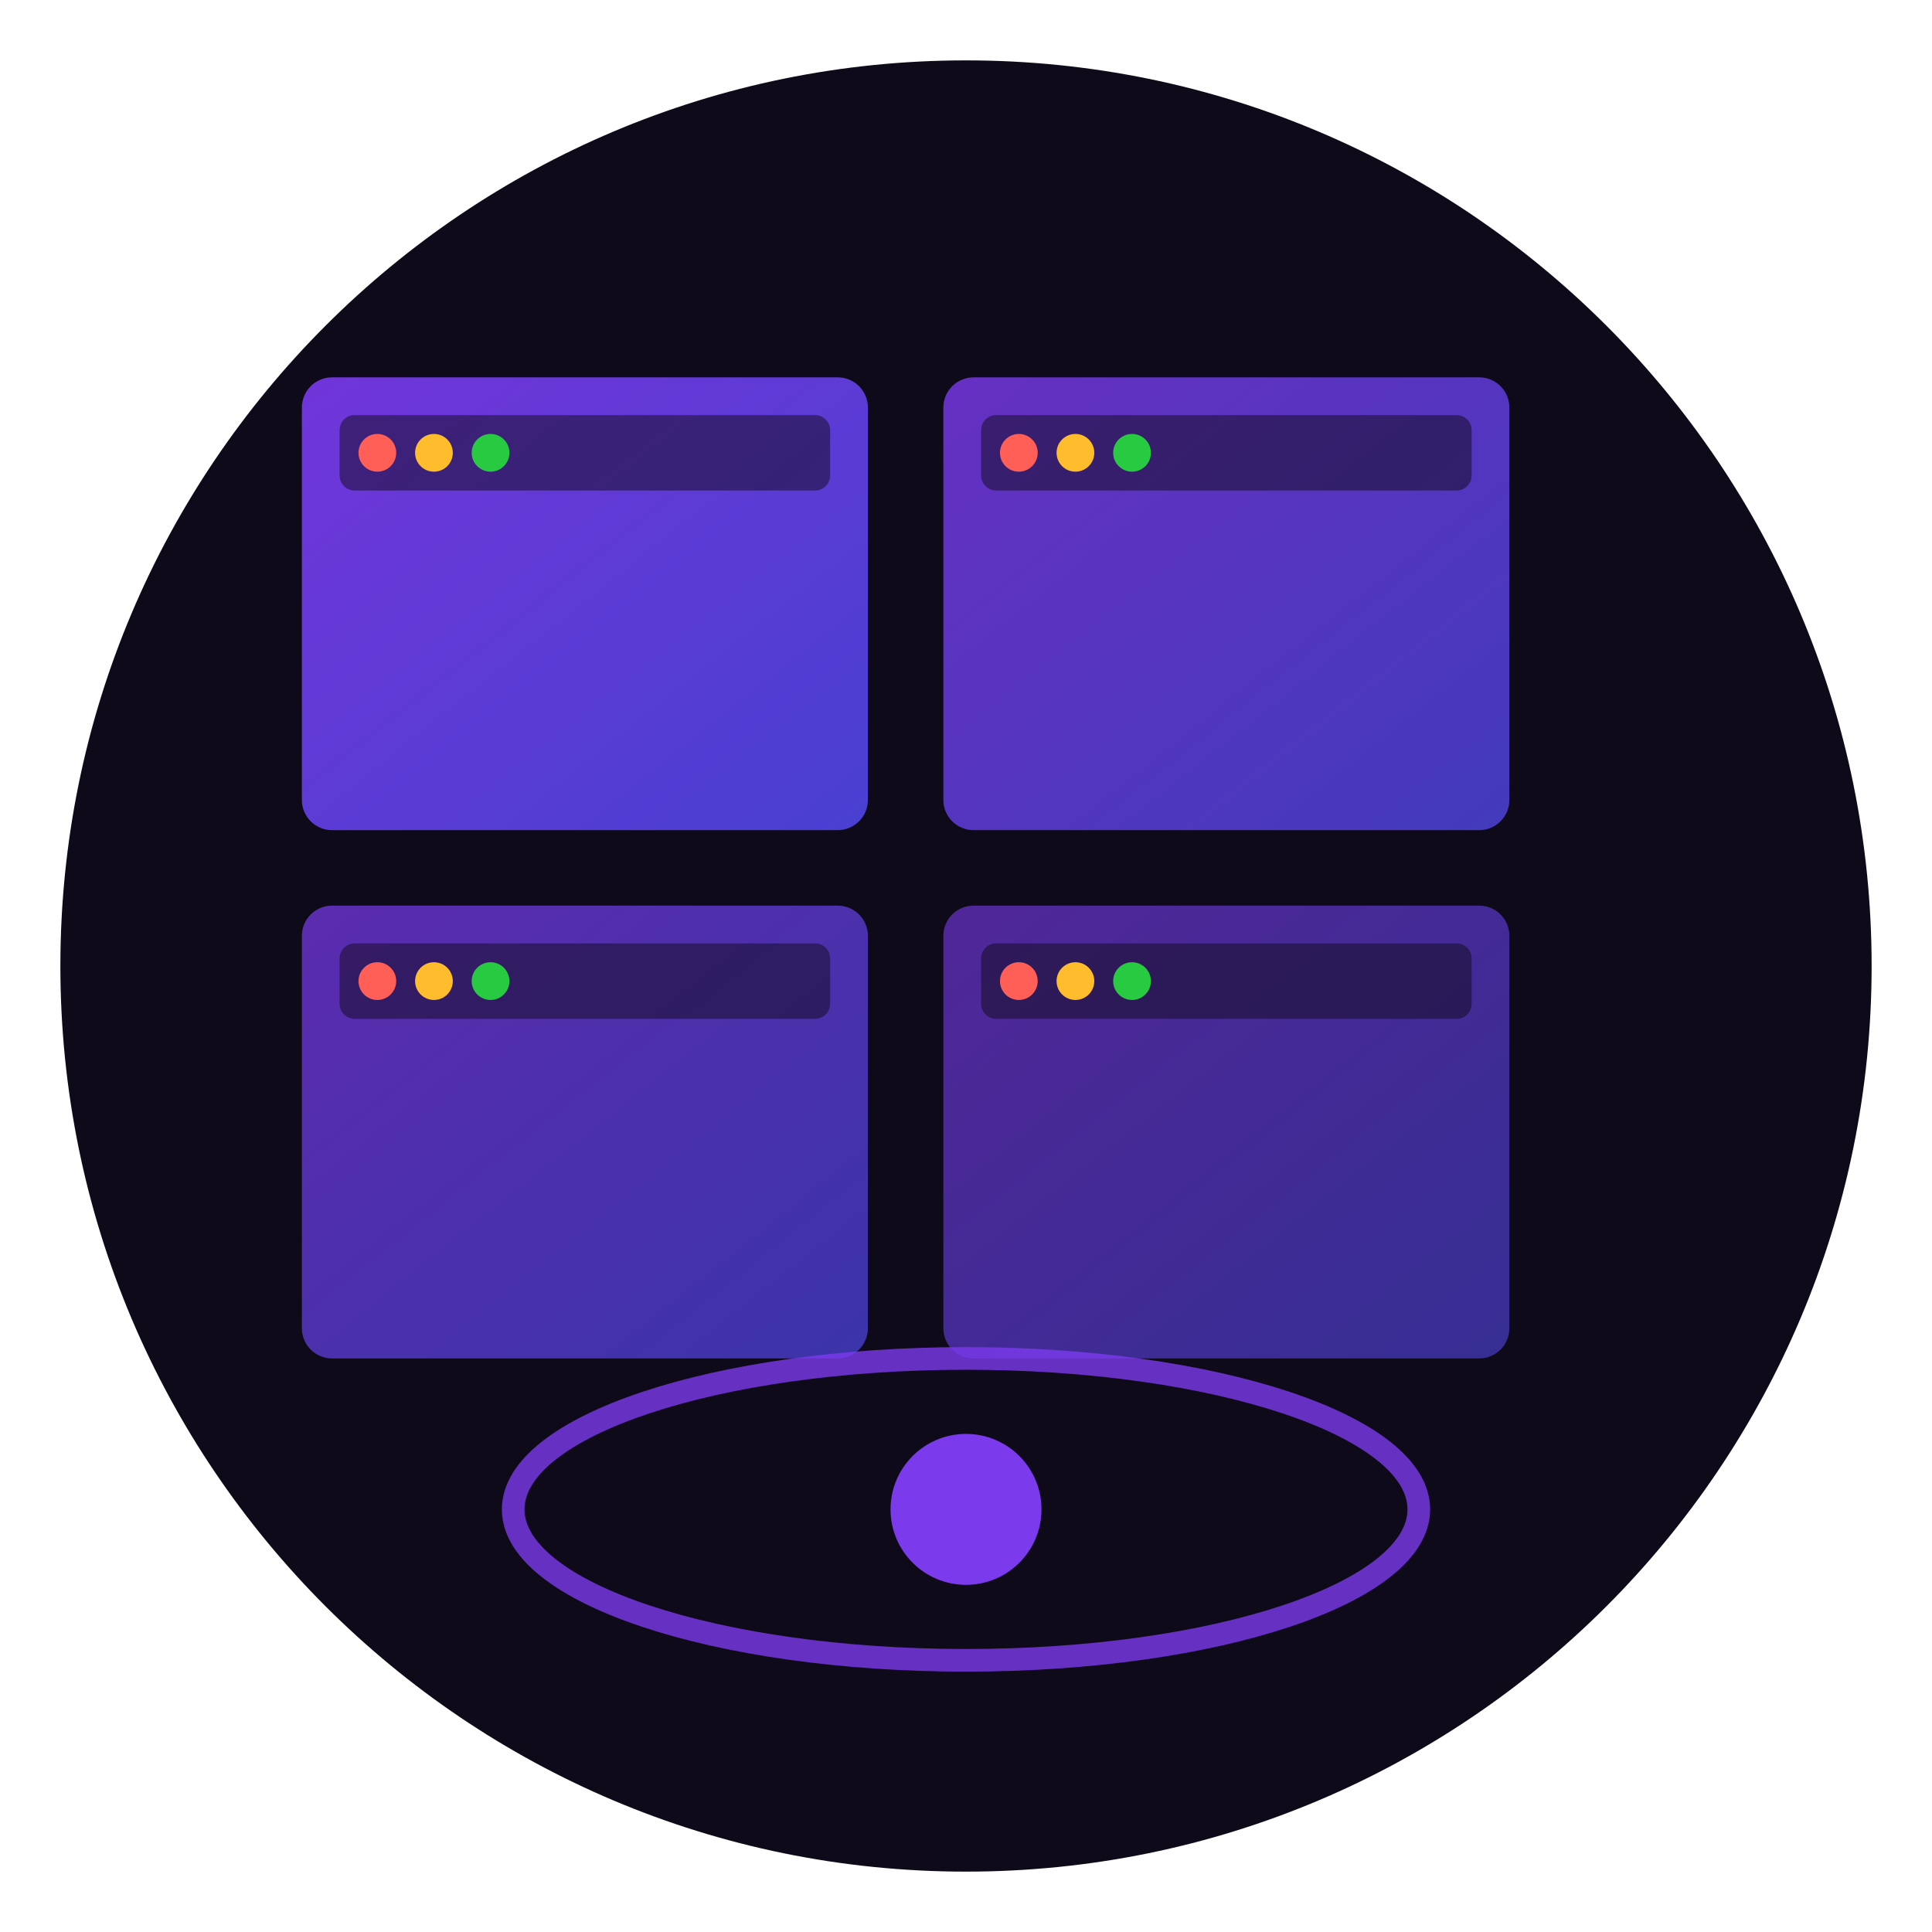
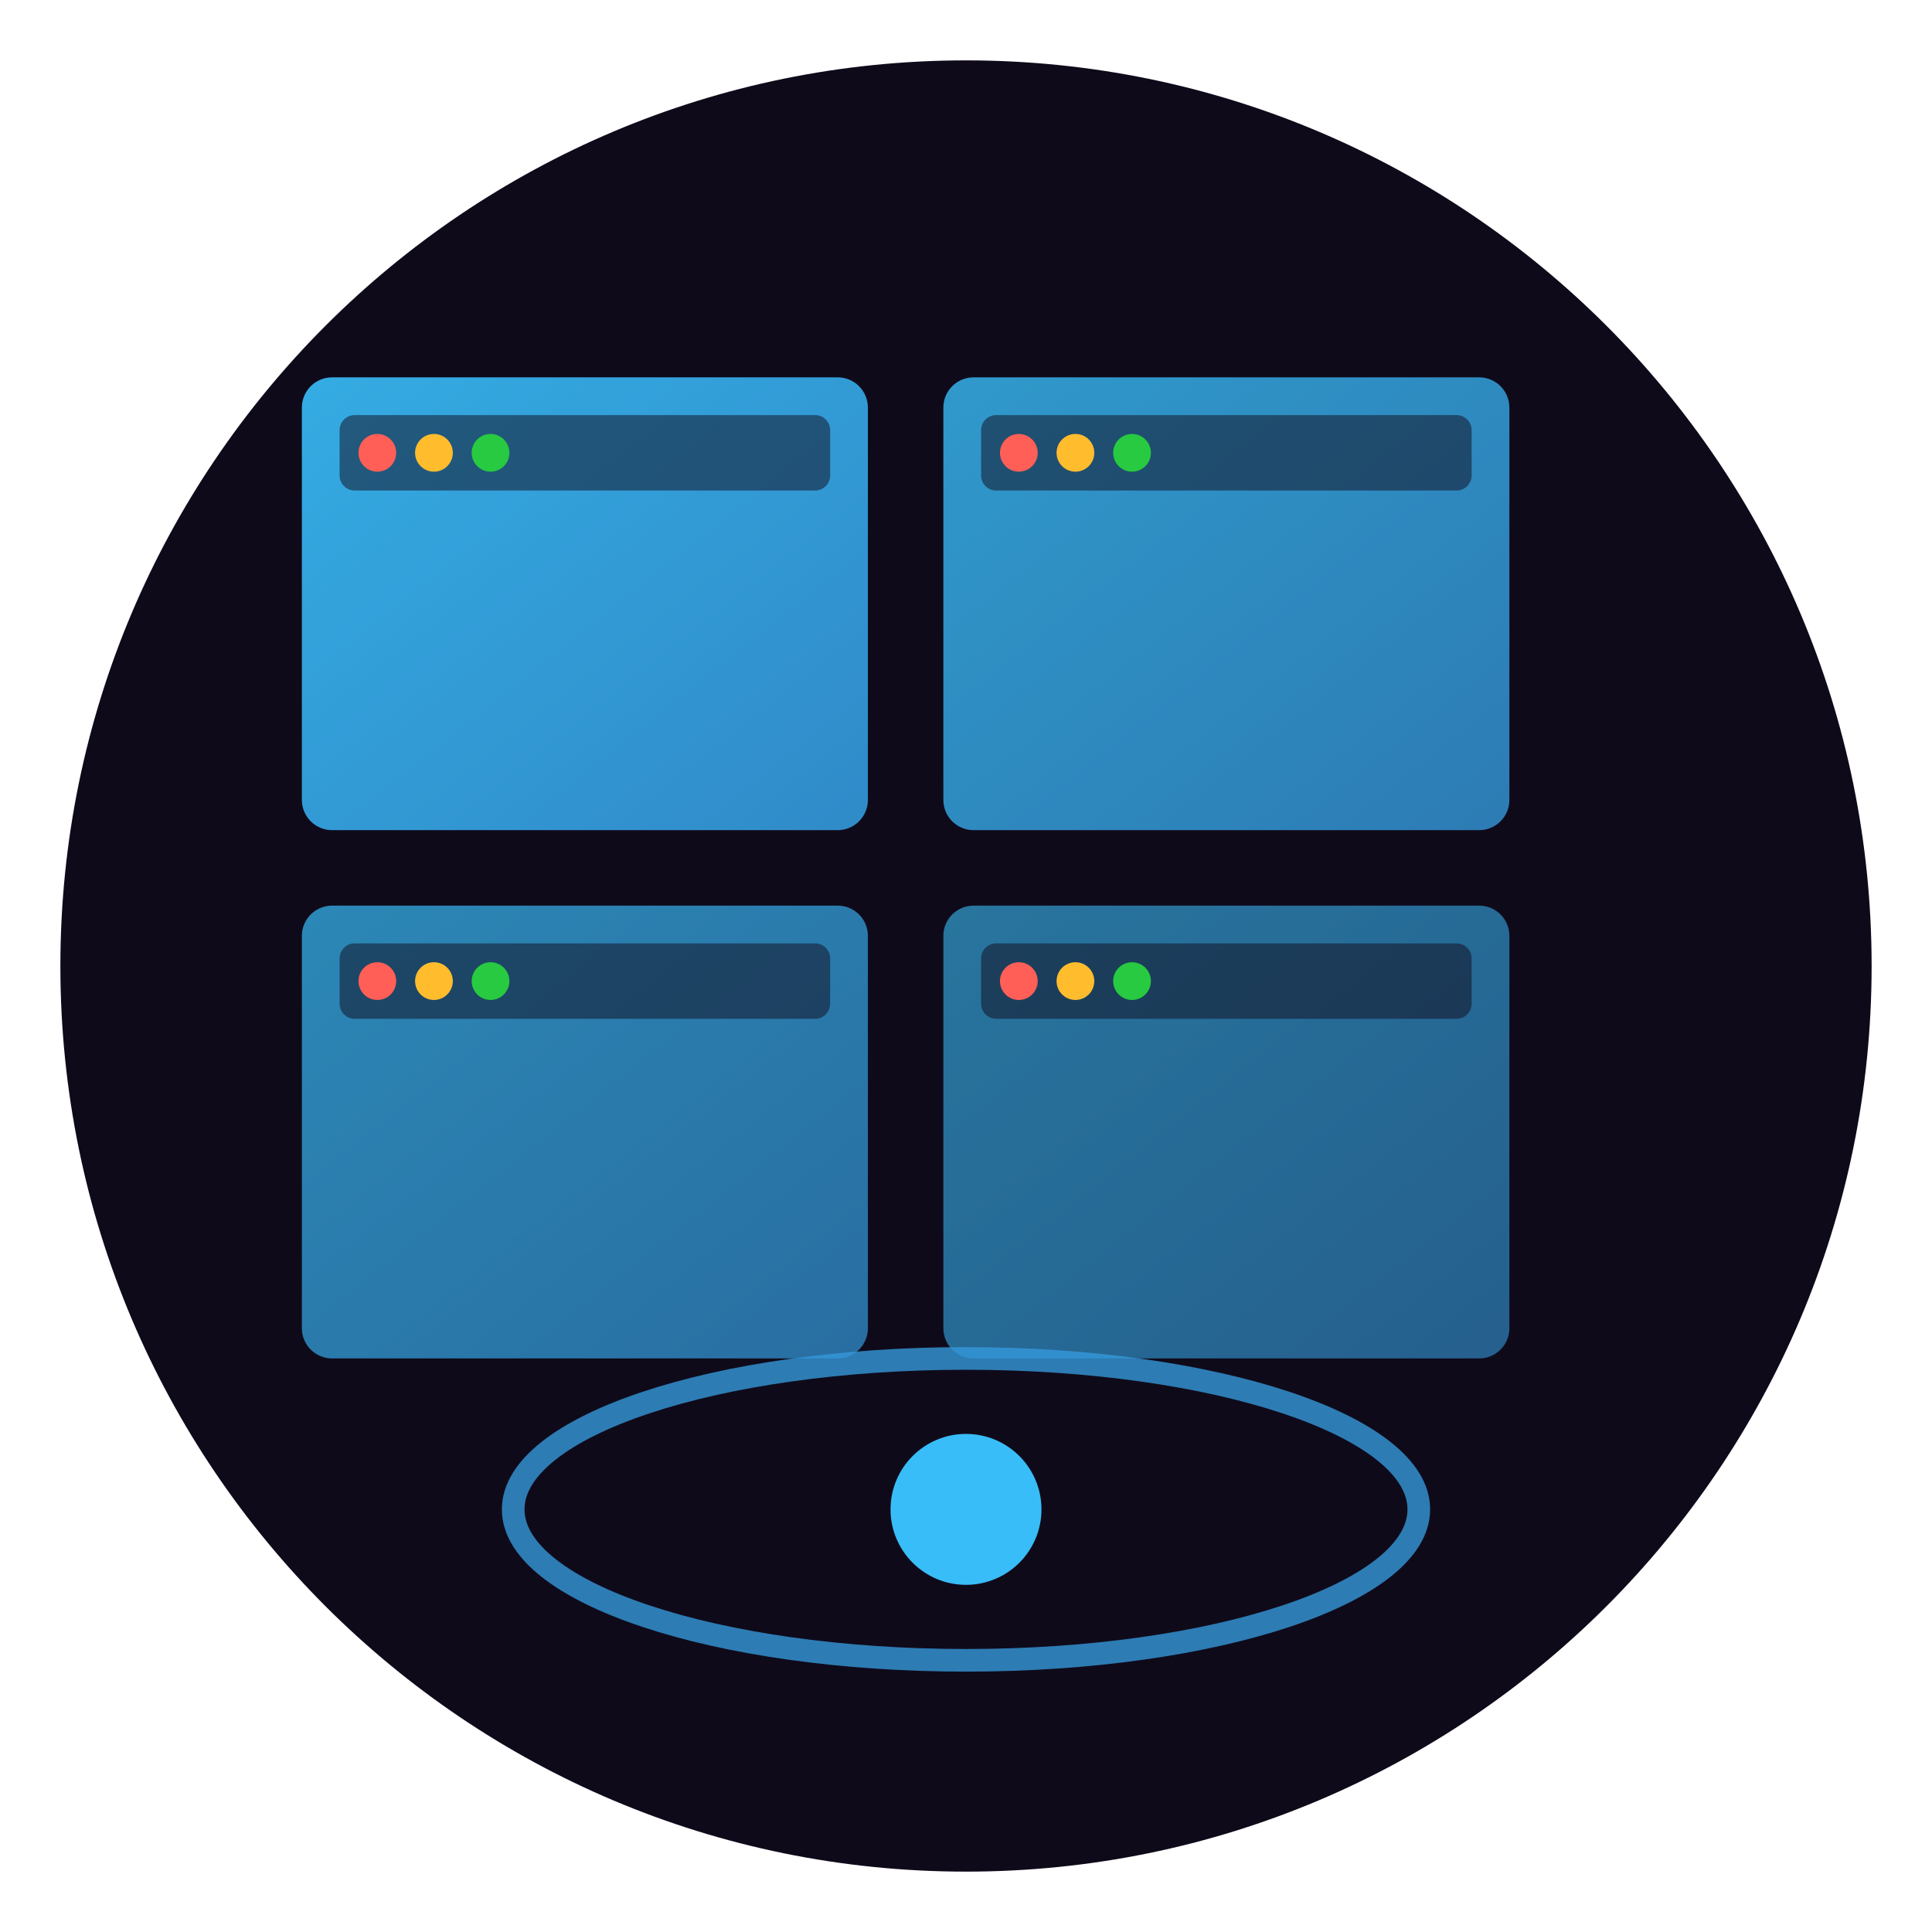
<svg xmlns="http://www.w3.org/2000/svg" viewBox="0 0 512 512">
  <defs>
    <linearGradient id="argus-grad" x1="0%" y1="0%" x2="100%" y2="100%">
-       <stop offset="0%" style="stop-color:#7c3aed" />
-       <stop offset="100%" style="stop-color:#4f46e5" />
+       <stop offset="0%" style="stop-color:#38bdf8" />
+       <stop offset="100%" style="stop-color:#3498db" />
    </linearGradient>
  </defs>
  <circle cx="256" cy="256" r="240" fill="#0f0a1a" />
  <rect x="80" y="100" width="150" height="120" rx="8" fill="url(#argus-grad)" opacity="0.9" />
  <rect x="90" y="110" width="130" height="20" rx="4" fill="#0f0a1a" opacity="0.5" />
  <circle cx="100" cy="120" r="5" fill="#ff5f56" />
  <circle cx="115" cy="120" r="5" fill="#ffbd2e" />
  <circle cx="130" cy="120" r="5" fill="#27ca40" />
  <rect x="250" y="100" width="150" height="120" rx="8" fill="url(#argus-grad)" opacity="0.8" />
  <rect x="260" y="110" width="130" height="20" rx="4" fill="#0f0a1a" opacity="0.5" />
  <circle cx="270" cy="120" r="5" fill="#ff5f56" />
  <circle cx="285" cy="120" r="5" fill="#ffbd2e" />
  <circle cx="300" cy="120" r="5" fill="#27ca40" />
  <rect x="80" y="240" width="150" height="120" rx="8" fill="url(#argus-grad)" opacity="0.7" />
  <rect x="90" y="250" width="130" height="20" rx="4" fill="#0f0a1a" opacity="0.5" />
  <circle cx="100" cy="260" r="5" fill="#ff5f56" />
  <circle cx="115" cy="260" r="5" fill="#ffbd2e" />
  <circle cx="130" cy="260" r="5" fill="#27ca40" />
  <rect x="250" y="240" width="150" height="120" rx="8" fill="url(#argus-grad)" opacity="0.6" />
  <rect x="260" y="250" width="130" height="20" rx="4" fill="#0f0a1a" opacity="0.5" />
  <circle cx="270" cy="260" r="5" fill="#ff5f56" />
  <circle cx="285" cy="260" r="5" fill="#ffbd2e" />
  <circle cx="300" cy="260" r="5" fill="#27ca40" />
-   <ellipse cx="256" cy="400" rx="120" ry="40" fill="none" stroke="#7c3aed" stroke-width="6" opacity="0.8" />
-   <circle cx="256" cy="400" r="20" fill="#7c3aed" />
+   <ellipse cx="256" cy="400" rx="120" ry="40" fill="none" stroke="#3498db" stroke-width="6" opacity="0.8" />
+   <circle cx="256" cy="400" r="20" fill="#38bdf8" />
</svg>
